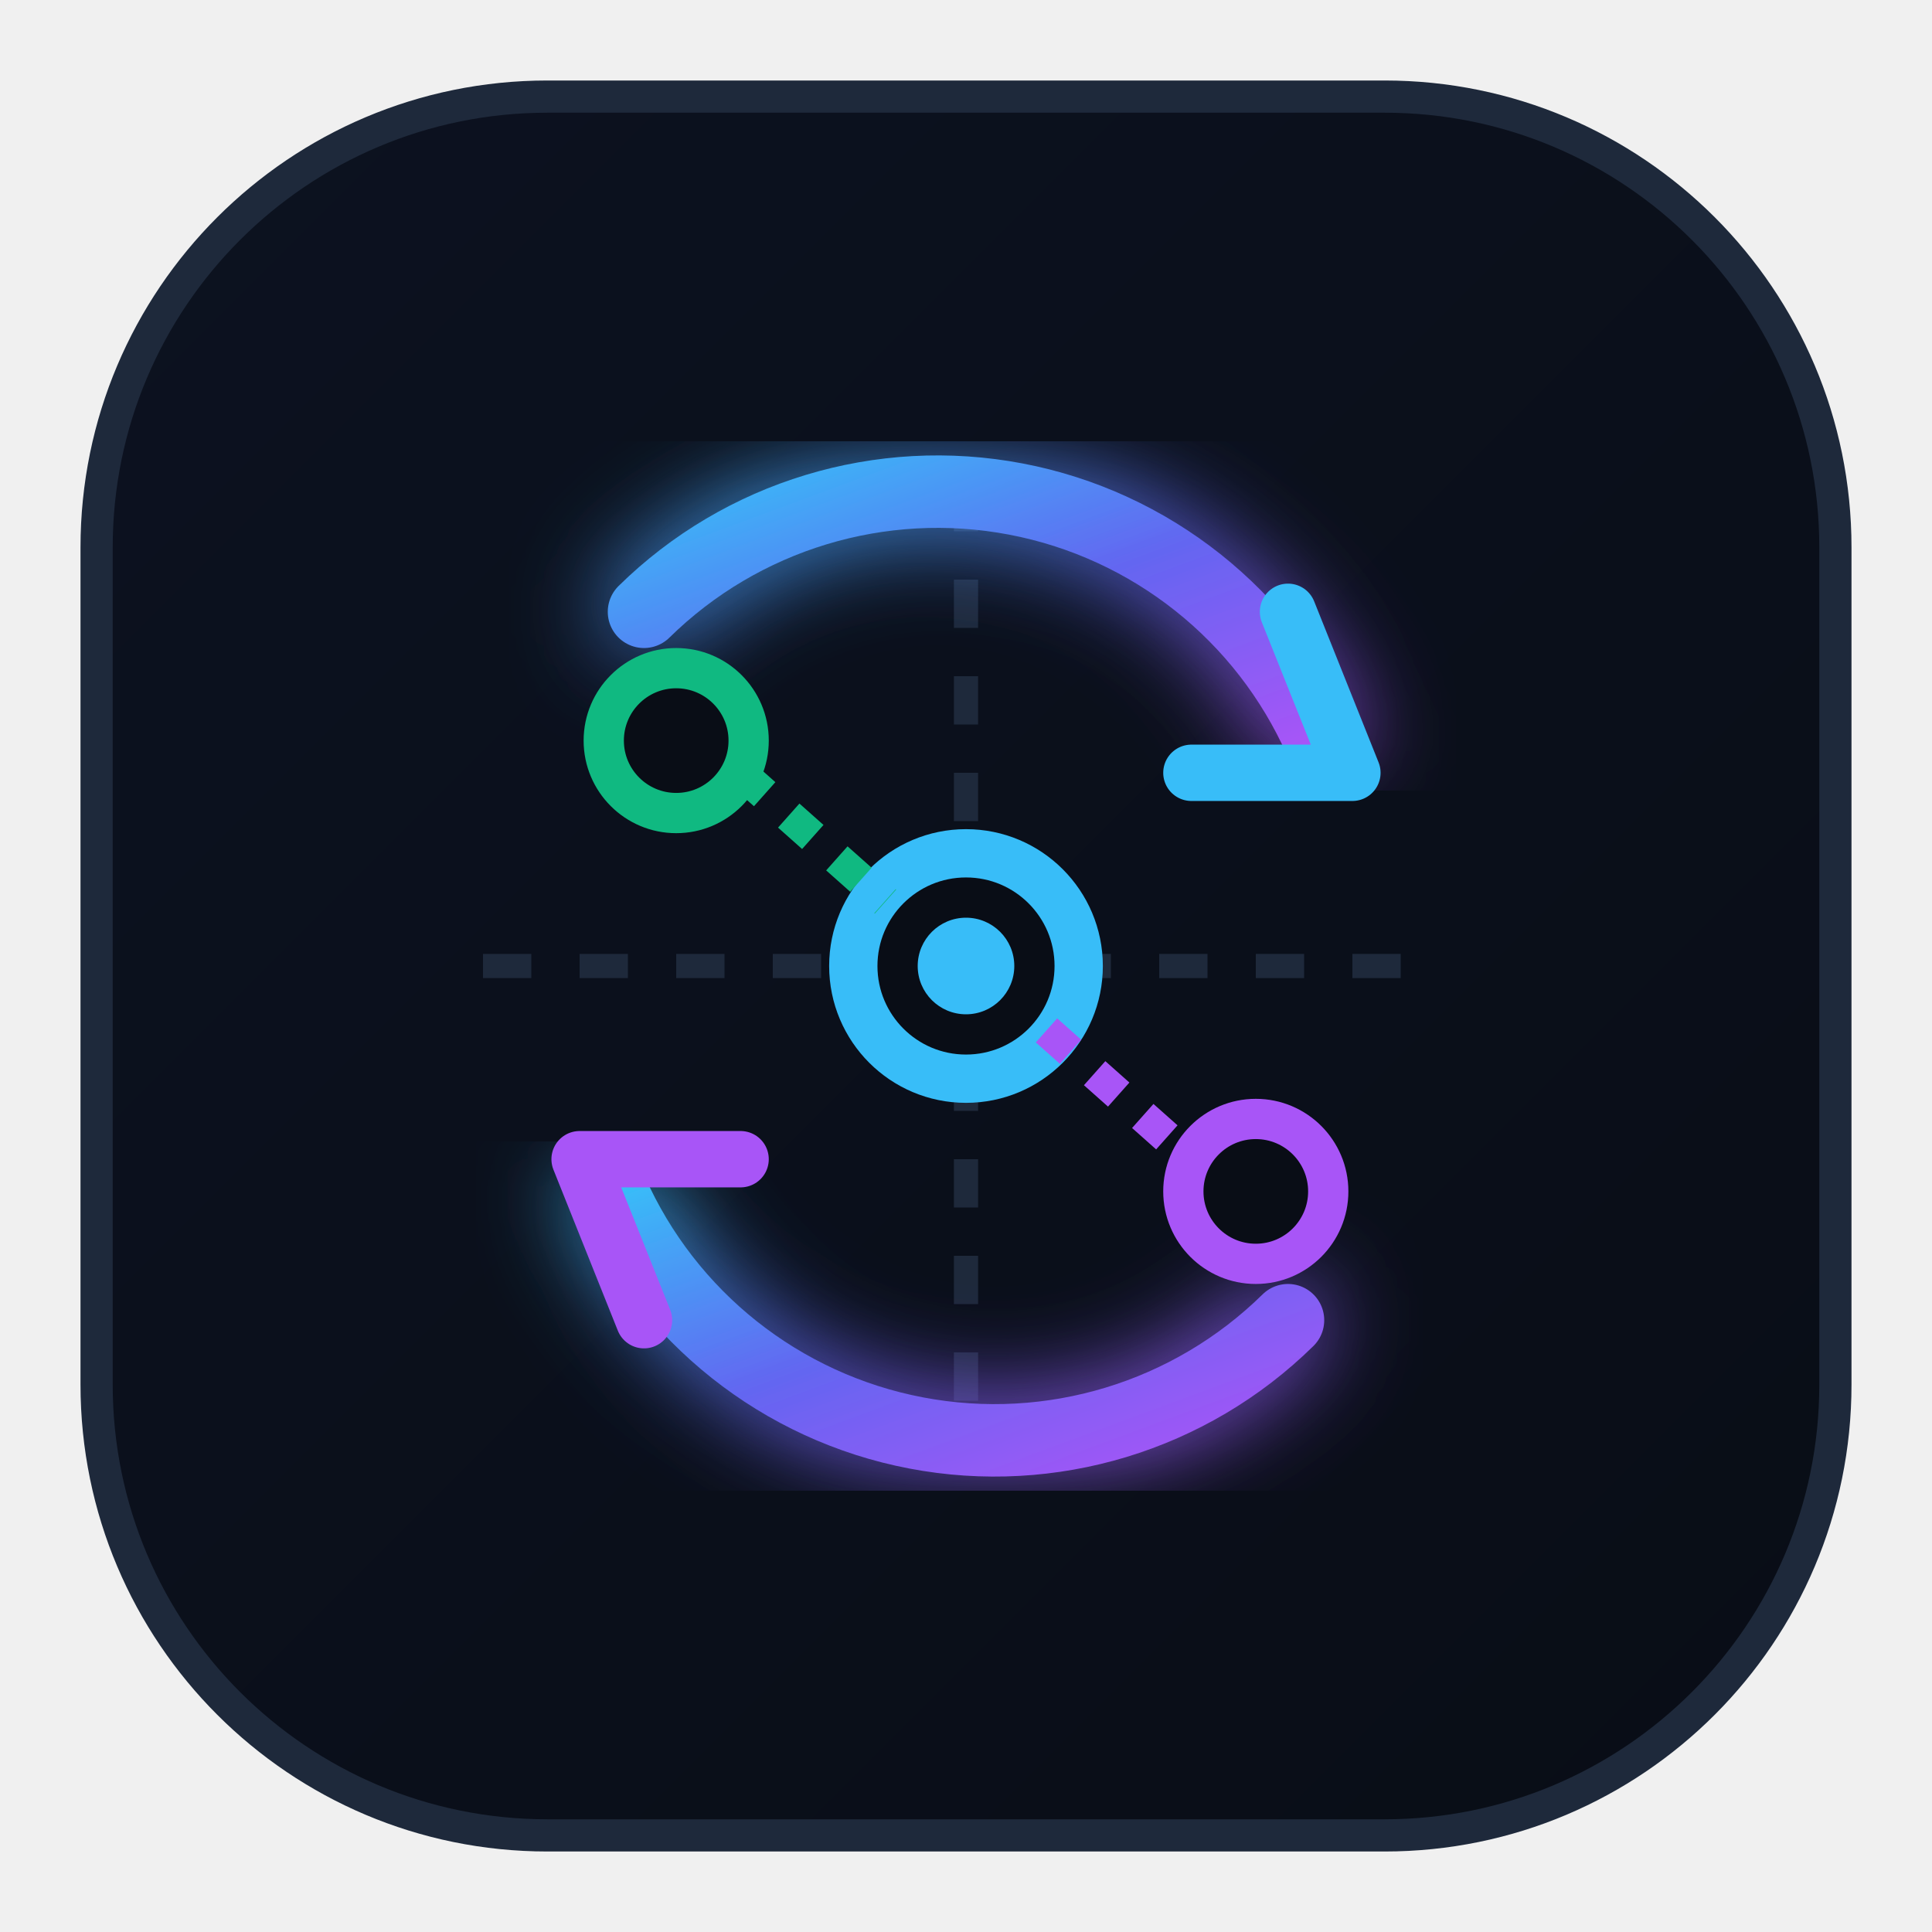
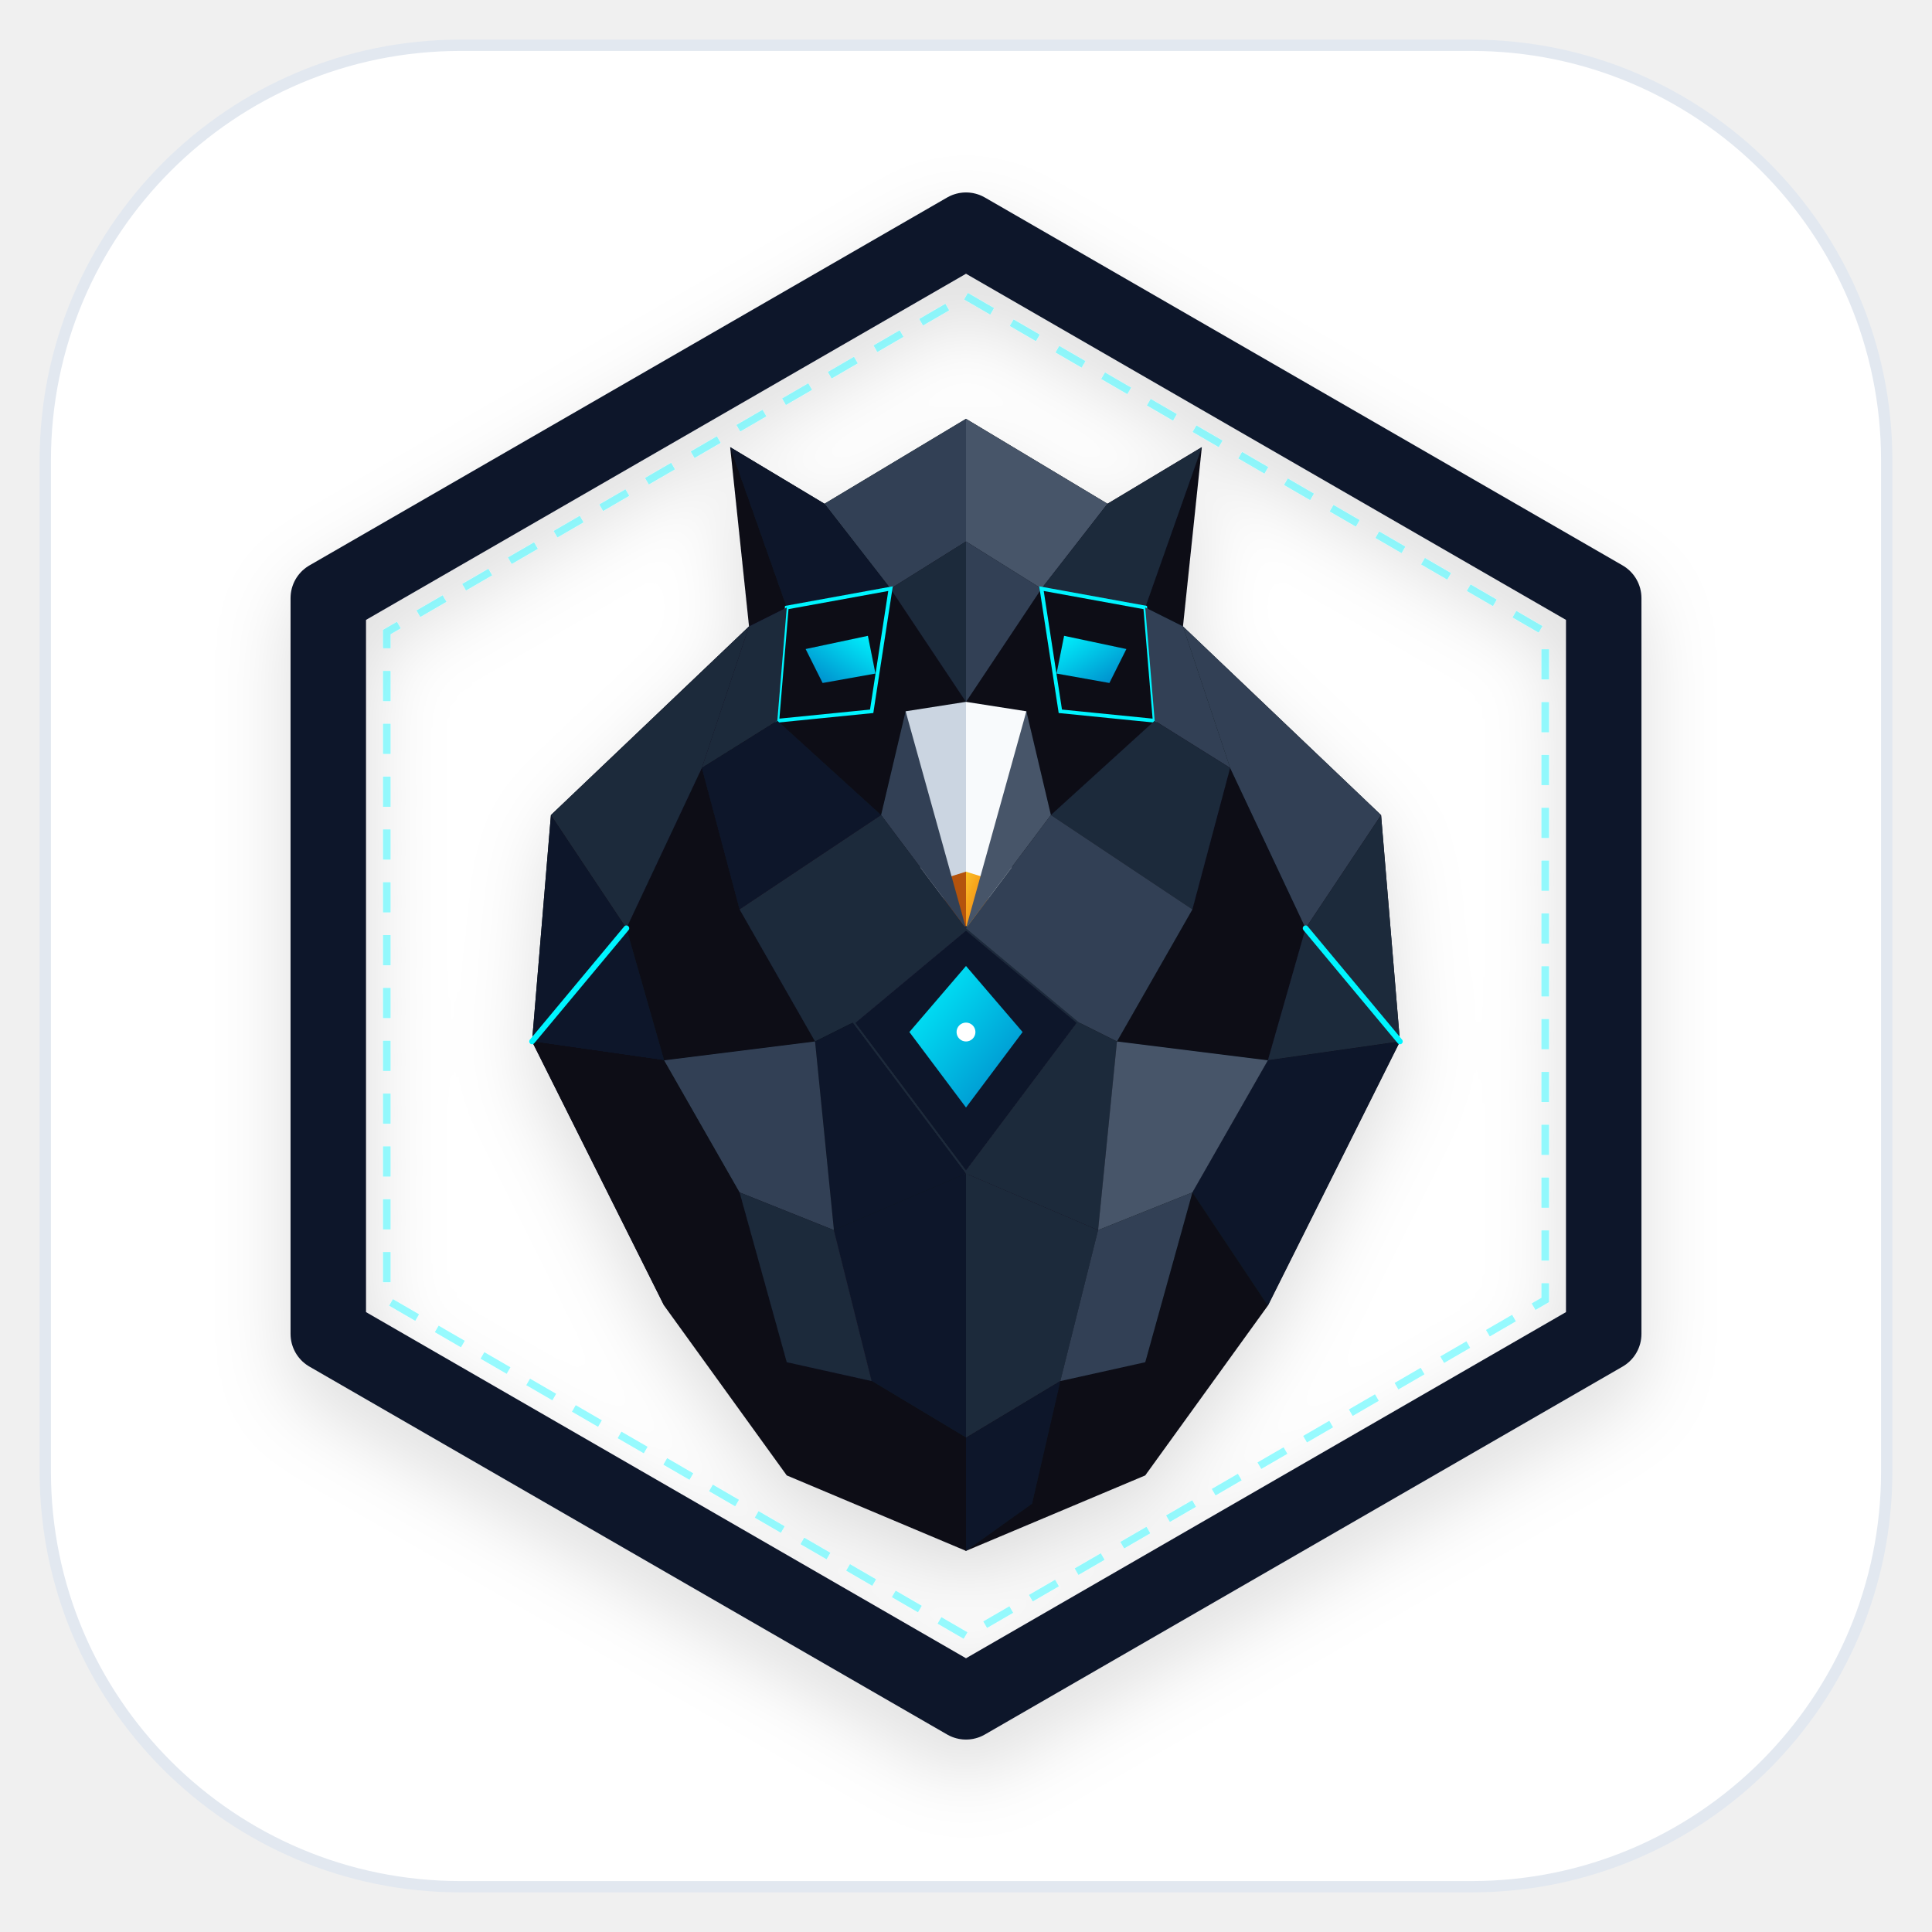
- <svg xmlns="http://www.w3.org/2000/svg" viewBox="0 0 120 120" width="120" height="120">
+ <svg xmlns="http://www.w3.org/2000/svg" viewBox="0 0 1024 1024" width="1024" height="1024">
  <defs>
-     <linearGradient id="bgGrad" x1="0%" y1="0%" x2="100%" y2="100%">
-       <stop offset="0%" stop-color="#0c1220" />
-       <stop offset="100%" stop-color="#090d16" />
+     <clipPath id="squircle-clip">
+       <rect x="24" y="24" width="976" height="976" rx="220" />
+     </clipPath>
+     <linearGradient id="cyan-glow" x1="0%" y1="0%" x2="100%" y2="100%">
+       <stop offset="0%" stop-color="#00f5ff" />
+       <stop offset="100%" stop-color="#0284c7" />
    </linearGradient>
-     <linearGradient id="cyanPurple" x1="0%" y1="0%" x2="100%" y2="100%">
-       <stop offset="0%" stop-color="#38bdf8" />
-       <stop offset="50%" stop-color="#6366f1" />
-       <stop offset="100%" stop-color="#a855f7" />
+     <linearGradient id="cyan-glow-rev" x1="100%" y1="0%" x2="0%" y2="100%">
+       <stop offset="0%" stop-color="#00f5ff" />
+       <stop offset="100%" stop-color="#0284c7" />
    </linearGradient>
-     <linearGradient id="emeraldCyan" x1="0%" y1="0%" x2="100%" y2="0%">
-       <stop offset="0%" stop-color="#10b981" />
-       <stop offset="100%" stop-color="#38bdf8" />
+     <linearGradient id="amber-accent" x1="0%" y1="0%" x2="100%" y2="100%">
+       <stop offset="0%" stop-color="#fbbf24" />
+       <stop offset="100%" stop-color="#ea580c" />
    </linearGradient>
-     <filter id="glow" x="-20%" y="-20%" width="140%" height="140%">
-       <feGaussianBlur stdDeviation="3" result="blur" />
-       <feComposite in="SourceGraphic" in2="blur" operator="over" />
+     <linearGradient id="slate-chest" x1="0%" y1="0%" x2="0%" y2="100%">
+       <stop offset="0%" stop-color="#334155" />
+       <stop offset="100%" stop-color="#0f172a" />
+     </linearGradient>
+     <filter id="subtle-shadow" x="-10%" y="-10%" width="120%" height="120%">
+       <feDropShadow dx="0" dy="16" stdDeviation="20" flood-color="#000000" flood-opacity="0.14" />
    </filter>
  </defs>
-   <rect x="6" y="6" width="108" height="108" rx="28" fill="url(#bgGrad)" stroke="#1e293b" stroke-width="2" />
-   <path d="M 30 60 H 90 M 60 30 V 90" stroke="#1e293b" stroke-width="1.5" stroke-dasharray="3 3" />
-   <path d="M 40 38 A 26 26 0 0 1 82 46" fill="none" stroke="url(#cyanPurple)" stroke-width="4.5" stroke-linecap="round" filter="url(#glow)" />
-   <polyline points="80,38 84,48 74,48" fill="none" stroke="#38bdf8" stroke-width="3.5" stroke-linecap="round" stroke-linejoin="round" />
-   <path d="M 80 82 A 26 26 0 0 1 38 74" fill="none" stroke="url(#cyanPurple)" stroke-width="4.5" stroke-linecap="round" filter="url(#glow)" />
-   <polyline points="40,82 36,72 46,72" fill="none" stroke="#a855f7" stroke-width="3.5" stroke-linecap="round" stroke-linejoin="round" />
-   <circle cx="60" cy="60" r="7" fill="#090d16" stroke="#38bdf8" stroke-width="3" />
-   <circle cx="60" cy="60" r="3" fill="#38bdf8" />
-   <circle cx="42" cy="46" r="4.5" fill="#090d16" stroke="#10b981" stroke-width="2.5" />
-   <circle cx="78" cy="74" r="4.5" fill="#090d16" stroke="#a855f7" stroke-width="2.5" />
-   <line x1="46" y1="48" x2="55" y2="56" stroke="#10b981" stroke-width="2" stroke-dasharray="2 2" />
-   <line x1="65" y1="64" x2="74" y2="72" stroke="#a855f7" stroke-width="2" stroke-dasharray="2 2" />
+   <rect x="24" y="24" width="976" height="976" rx="220" fill="#ffffff" stroke="#e2e8f0" stroke-width="6" />
+   <g clip-path="url(#squircle-clip)">
+     <g transform="translate(512, 512)" filter="url(#subtle-shadow)">
+       <polygon points="         0,-390         338,-195         338,195         0,390         -338,195         -338,-195       " fill="none" stroke="#0f172a" stroke-width="40" stroke-linejoin="round" />
+       <polygon points="         0,-355         307,-177         307,177         0,355         -307,177         -307,-177       " fill="none" stroke="#00f5ff" stroke-width="4" opacity="0.4" stroke-dasharray="16, 12" />
+       <path d="         M 0 -290         L 75 -245         L 125 -275         L 115 -180         L 220 -80         L 230 40         L 160 180         L 95 270         L 0 310         L -95 270         L -160 180         L -230 40         L -220 -80         L -115 -180         L -125 -275         L -75 -245         Z       " fill="#0b0f19" />
+       <polygon points="0,-290 75,-245 40,-200 0,-225" fill="#475569" />
+       <polygon points="0,-290 -75,-245 -40,-200 0,-225" fill="#334155" />
+       <polygon points="75,-245 125,-275 95,-190 40,-200" fill="#1e293b" />
+       <polygon points="-75,-245 -125,-275 -95,-190 -40,-200" fill="#0f172a" />
+       <polygon points="0,-225 40,-200 0,-140" fill="#334155" />
+       <polygon points="0,-225 -40,-200 0,-140" fill="#1e293b" />
+       <polygon points="40,-200 95,-190 100,-130 50,-135" fill="#090d16" stroke="#00f5ff" stroke-width="2" />
+       <polygon points="52,-175 85,-168 76,-150 48,-155" fill="url(#cyan-glow)" />
+       <polygon points="-40,-200 -95,-190 -100,-130 -50,-135" fill="#090d16" stroke="#00f5ff" stroke-width="2" />
+       <polygon points="-52,-175 -85,-168 -76,-150 -48,-155" fill="url(#cyan-glow-rev)" />
+       <polygon points="0,-140 32,-135 24,-50 0,-20" fill="#f8fafc" />
+       <polygon points="0,-140 -32,-135 -24,-50 0,-20" fill="#cbd5e1" />
+       <polygon points="0,-50 16,-45 0,-10" fill="url(#amber-accent)" />
+       <polygon points="0,-50 -16,-45 0,-10" fill="#b45309" />
+       <polygon points="95,-190 115,-180 140,-105 100,-130" fill="#334155" />
+       <polygon points="-95,-190 -115,-180 -140,-105 -100,-130" fill="#1e293b" />
+       <polygon points="100,-130 140,-105 120,-30 45,-80" fill="#1e293b" />
+       <polygon points="-100,-130 -140,-105 -120,-30 -45,-80" fill="#0f172a" />
+       <polygon points="32,-135 45,-80 0,-20" fill="#475569" />
+       <polygon points="-32,-135 -45,-80 0,-20" fill="#334155" />
+       <polygon points="115,-180 220,-80 180,-20 140,-105" fill="#334155" />
+       <polygon points="-115,-180 -220,-80 -180,-20 -140,-105" fill="#1e293b" />
+       <polygon points="220,-80 230,40 160,50 180,-20" fill="#1e293b" />
+       <polygon points="-220,-80 -230,40 -160,50 -180,-20" fill="#0f172a" />
+       <polygon points="230,40 160,180 120,120 160,50" fill="#0f172a" />
+       <polygon points="-230,40 -160,180 -120,120 -160,50" fill="#090d16" />
+       <line x1="180" y1="-20" x2="230" y2="40" stroke="#00f5ff" stroke-width="3" stroke-linecap="round" />
+       <line x1="-180" y1="-20" x2="-230" y2="40" stroke="#00f5ff" stroke-width="3" stroke-linecap="round" />
+       <polygon points="0,-20 60,30 0,110 -60,30" fill="#0f172a" stroke="#1e293b" stroke-width="2" />
+       <polygon points="0,0 30,35 0,75 -30,35" fill="url(#cyan-glow)" />
+       <polygon points="45,-80 120,-30 80,40 60,30 0,-20" fill="#334155" />
+       <polygon points="-45,-80 -120,-30 -80,40 -60,30 0,-20" fill="#1e293b" />
+       <polygon points="60,30 80,40 70,140 0,110" fill="#1e293b" />
+       <polygon points="-60,30 -80,40 -70,140 0,110" fill="#0f172a" />
+       <polygon points="80,40 160,50 120,120 70,140" fill="#475569" />
+       <polygon points="-80,40 -160,50 -120,120 -70,140" fill="#334155" />
+       <polygon points="0,110 70,140 50,220 0,250" fill="#1e293b" />
+       <polygon points="0,110 -70,140 -50,220 0,250" fill="#0f172a" />
+       <polygon points="70,140 120,120 95,210 50,220" fill="#334155" />
+       <polygon points="-70,140 -120,120 -95,210 -50,220" fill="#1e293b" />
+       <polygon points="0,250 50,220 35,285 0,310" fill="#0f172a" />
+       <polygon points="0,250 -50,220 -35,285 0,310" fill="#090d16" />
+       <circle cx="0" cy="35" r="5" fill="#ffffff" />
+     </g>
+   </g>
</svg>
